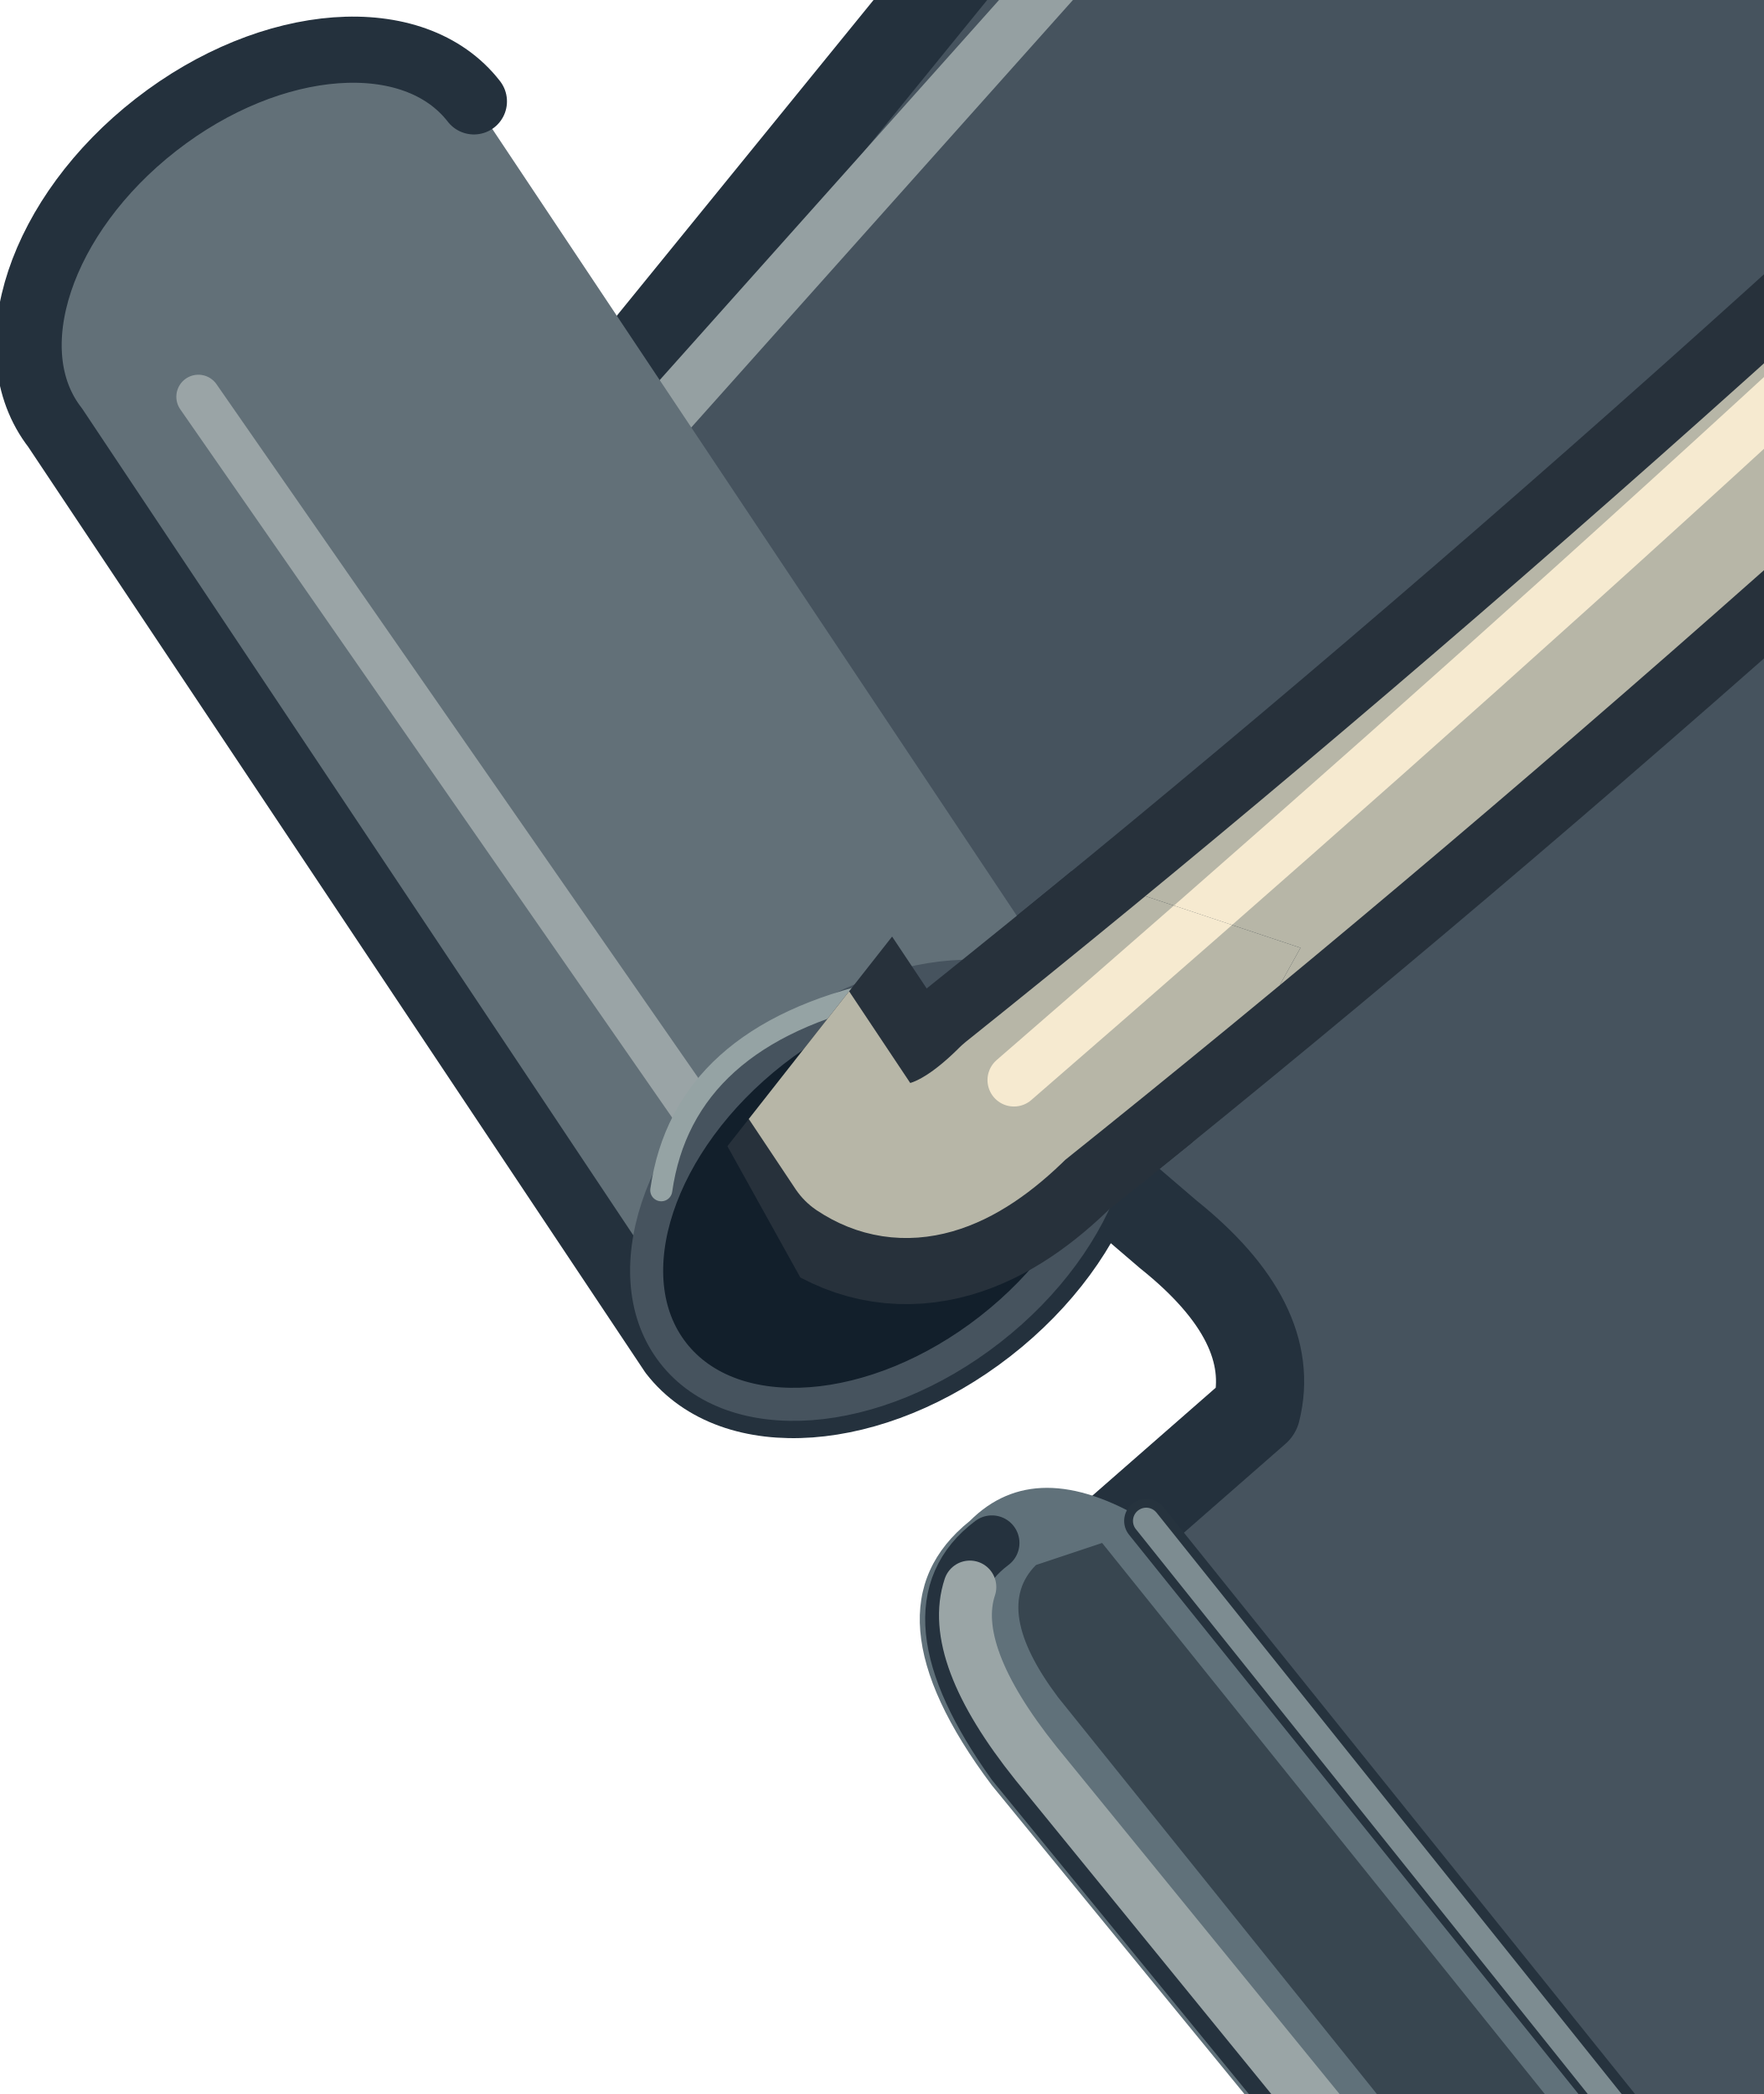
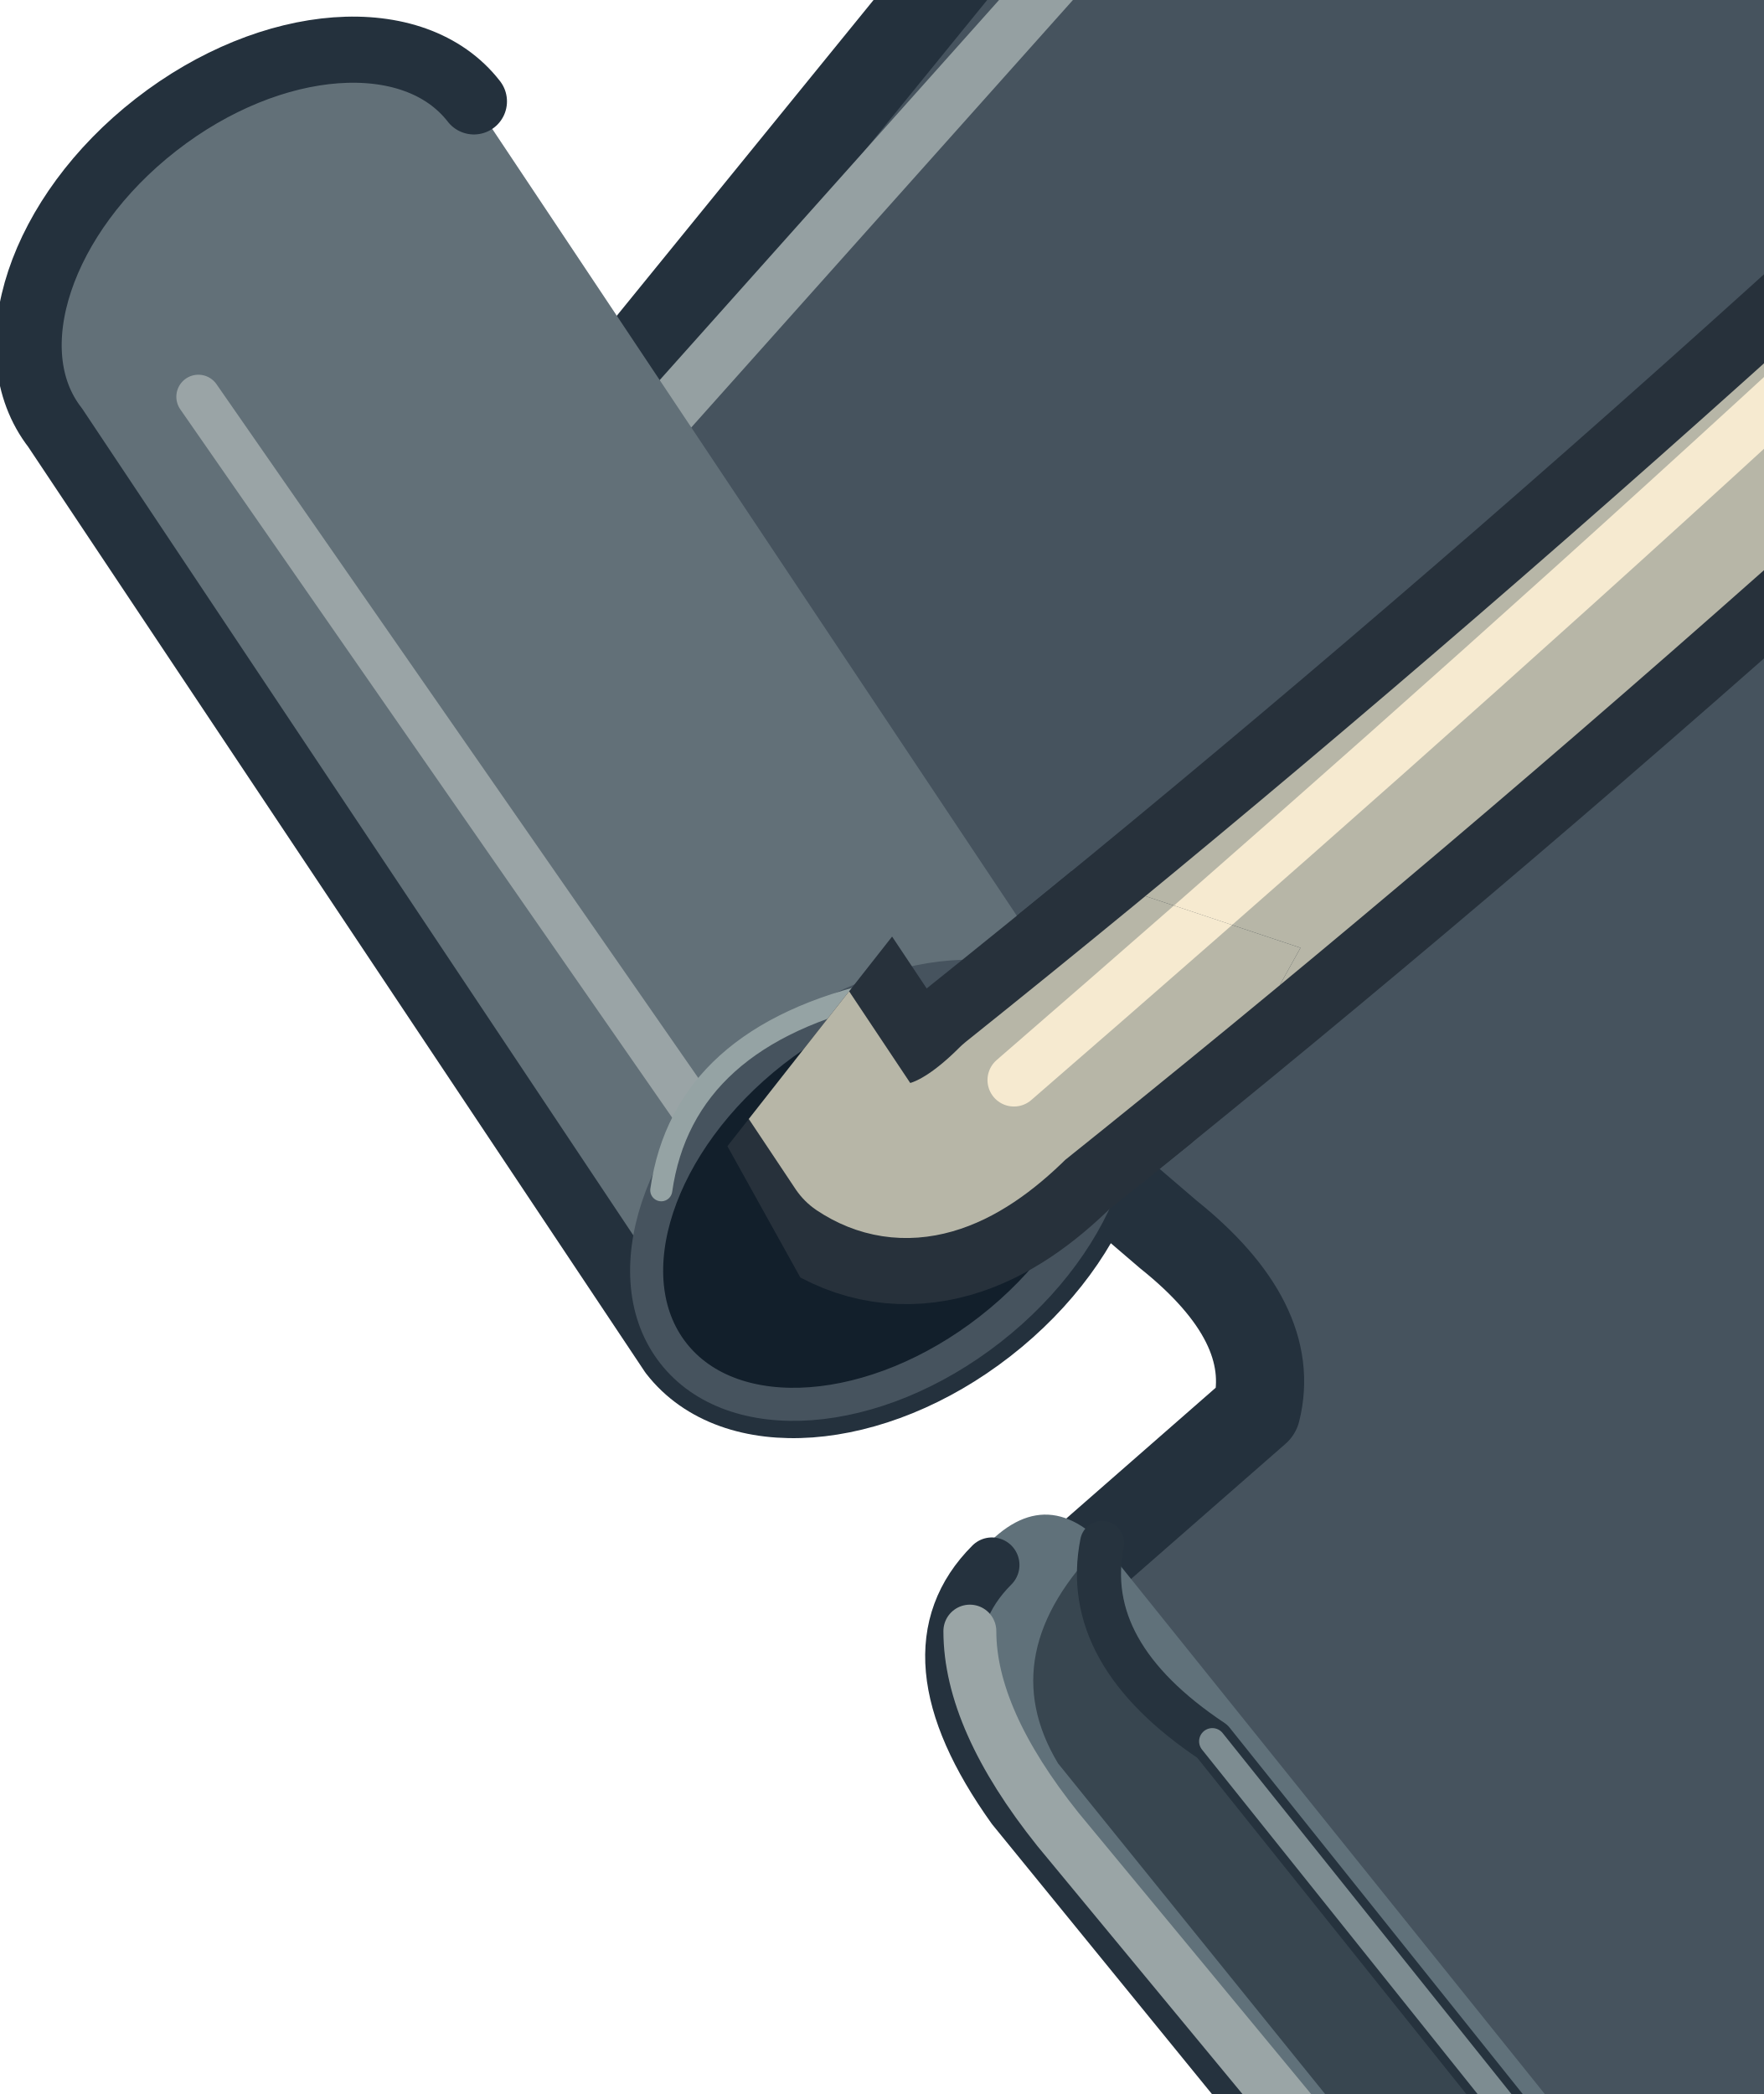
<svg xmlns="http://www.w3.org/2000/svg" width="80" height="95" viewBox="285 380 80 95">
  <g id="spring-body" stroke="#24313d" stroke-width="4" stroke-linejoin="round">
    <path d="M302 411 L376 320 Q387 307 400 328 L490 449 L407 542 L395 518 L395 507 Q401 502 396 495 L391 489 Q386 490 382 498 L378 504 L383 512 L334 451 L342 444 Q343 440 338 436 L331 430 L324 438 Z" fill="#46535e" stroke="none" />
    <path d="M334 451 L342 444 Q343 440 338 436 L331 430 L324 438 L302 411 L376 320 Q387 307 400 328 L490 449 L407 542 L395 518 L395 507 Q401 502 396 495 L391 489 Q386 490 382 498 L378 504 L383 512" fill="none" />
    <path d="M407 542 L490 449 Q498 445 505 460 L525 493 Q535 512 518 521 L418 551 Z" fill="#616d74" />
    <path d="M419 532 L490 464 L517 501 Q521 508 511 512 L424 539 Z" fill="#14212d" stroke="#839095" stroke-width="2" />
    <path d="M424 533 L509 507 L513 512 L424 539 Z" fill="#3c4a56" stroke="none" />
    <path d="M307 408 L382 324 Q387 318 394 329 M424 545 L516 518" fill="none" stroke="#95a0a2" stroke-width="2.5" stroke-linecap="round" />
  </g>
  <g id="central-lip" stroke-linejoin="round" stroke-linecap="round">
-     <path d="M335 450 L384 511 L387 516 Q382 523 375 516 L330 461 Q324 453 329 449 Q332 446 337 449 L382 505 Q387 511 384 514 L379 509 L335 454 Q332 451 333 454 L378 511 L383 512 Z" fill="#60717a" />
-     <path d="M335 450 L384 511 Q387 515 383 518 L378 513 L333 457 Q330 453 332 451 Z" fill="#384650" />
-     <path d="M330 450 Q326 453 331 460 L376 515 Q381 521 385 516" fill="none" stroke="#25323e" stroke-width="2.5" />
-     <path d="M329 452 Q328 455 332 460 L376 514 Q379 517 382 516" fill="none" stroke="#9aa5a6" stroke-width="2.4" />
-     <path d="M337 449 L382 505 Q387 511 384 514" fill="none" stroke="#26333e" stroke-width="2" />
-     <path d="M337 449 L381 504" fill="none" stroke="#7d8c91" stroke-width="1.2" />
+     <path d="M335 450 L384 511 Q388 518 381 520 Q377 520 374 516 L331 463 Q325 456 329 451 Q332 447 335 450 Z" fill="#60717a" />
+     <path d="M335 450 Q334 455 340 459 L372 499 Q376 502 378 507 L384 511 Q386 517 381 518 L375 512 L333 460 Q330 455 335 450 Z" fill="#384650" />
+     <path d="M330 451 Q326 455 331 462 L375 516 Q380 522 385 516" fill="none" stroke="#25323e" stroke-width="2.5" />
+     <path d="M329 454 Q329 458 333 463 L376 515 Q379 518 382 517" fill="none" stroke="#9aa5a6" stroke-width="2.4" />
+     <path d="M335 450 Q334 455 340 459 L372 499 Q378 502 384 511" fill="none" stroke="#26333e" stroke-width="2" />
+     <path d="M340 459 L372 499" fill="none" stroke="#7d8c91" stroke-width="1.2" />
  </g>
  <g id="front-lever" fill="none" stroke-linecap="round" stroke-linejoin="round">
    <defs>
      <clipPath id="front-wire-exit-window">
        <path d="M318 432 L329 418 L344 423 L334 441 L323 441 Z" />
        <ellipse cx="402" cy="530" rx="4" ry="3" transform="rotate(-35 402 530)" />
      </clipPath>
    </defs>
    <path d="M310 411 L324 432 Q327 434 331 430 C371 398 420 352 469 293 C489 270 495 251 503 219 C509 193 523 185 539 192 C565 201 581 223 585 243 C591 267 576 276 548 284 C525 290 519 295 505 316 L385 496 Q380 501 383 505 L402 530" stroke="#27313b" stroke-width="13" />
    <path d="M310 411 L324 432 Q327 434 331 430 C371 398 420 352 469 293 C489 270 495 251 503 219 C509 193 523 185 539 192 C565 201 581 223 585 243 C591 267 576 276 548 284 C525 290 519 295 505 316 L385 496 Q380 501 383 505 L402 530" stroke="#b7b6a7" stroke-width="7" />
    <path d="M331 429 C376 390 422 347 465 292 M505 220 C511 197 521 190 537 195 C554 201 568 214 576 229 M548 280 C523 288 514 294 501 314 L385 494" stroke="#f6ead0" stroke-width="2.4" />
  </g>
  <g id="rolled-sockets" stroke-linejoin="round" stroke-linecap="round">
    <path d="M306.5 384.6 L334.5 426.6 A12 8 -38 0 1 315.5 441.4 L287.5 399.4 A12 8 -38 0 1 306.5 384.6 Z" fill="#627078" />
    <path d="M334.5 426.6 A12 8 -38 0 1 315.5 441.4 L287.5 399.4 A12 8 -38 0 1 306.5 384.6" fill="none" stroke="#24313d" stroke-width="3" />
    <path d="M294 398 L319 434" fill="none" stroke="#9aa4a6" stroke-width="2" />
    <ellipse cx="325" cy="434" rx="12" ry="8" transform="rotate(-38 325 434)" fill="#121f2b" stroke="#46535e" stroke-width="1.5" />
    <path d="M315 434 Q316 427 325 425" fill="none" stroke="#95a3a4" stroke-width="1" />
  </g>
  <g id="front-wire-exit">
    <use href="#front-lever" clip-path="url(#front-wire-exit-window)" />
  </g>
</svg>
